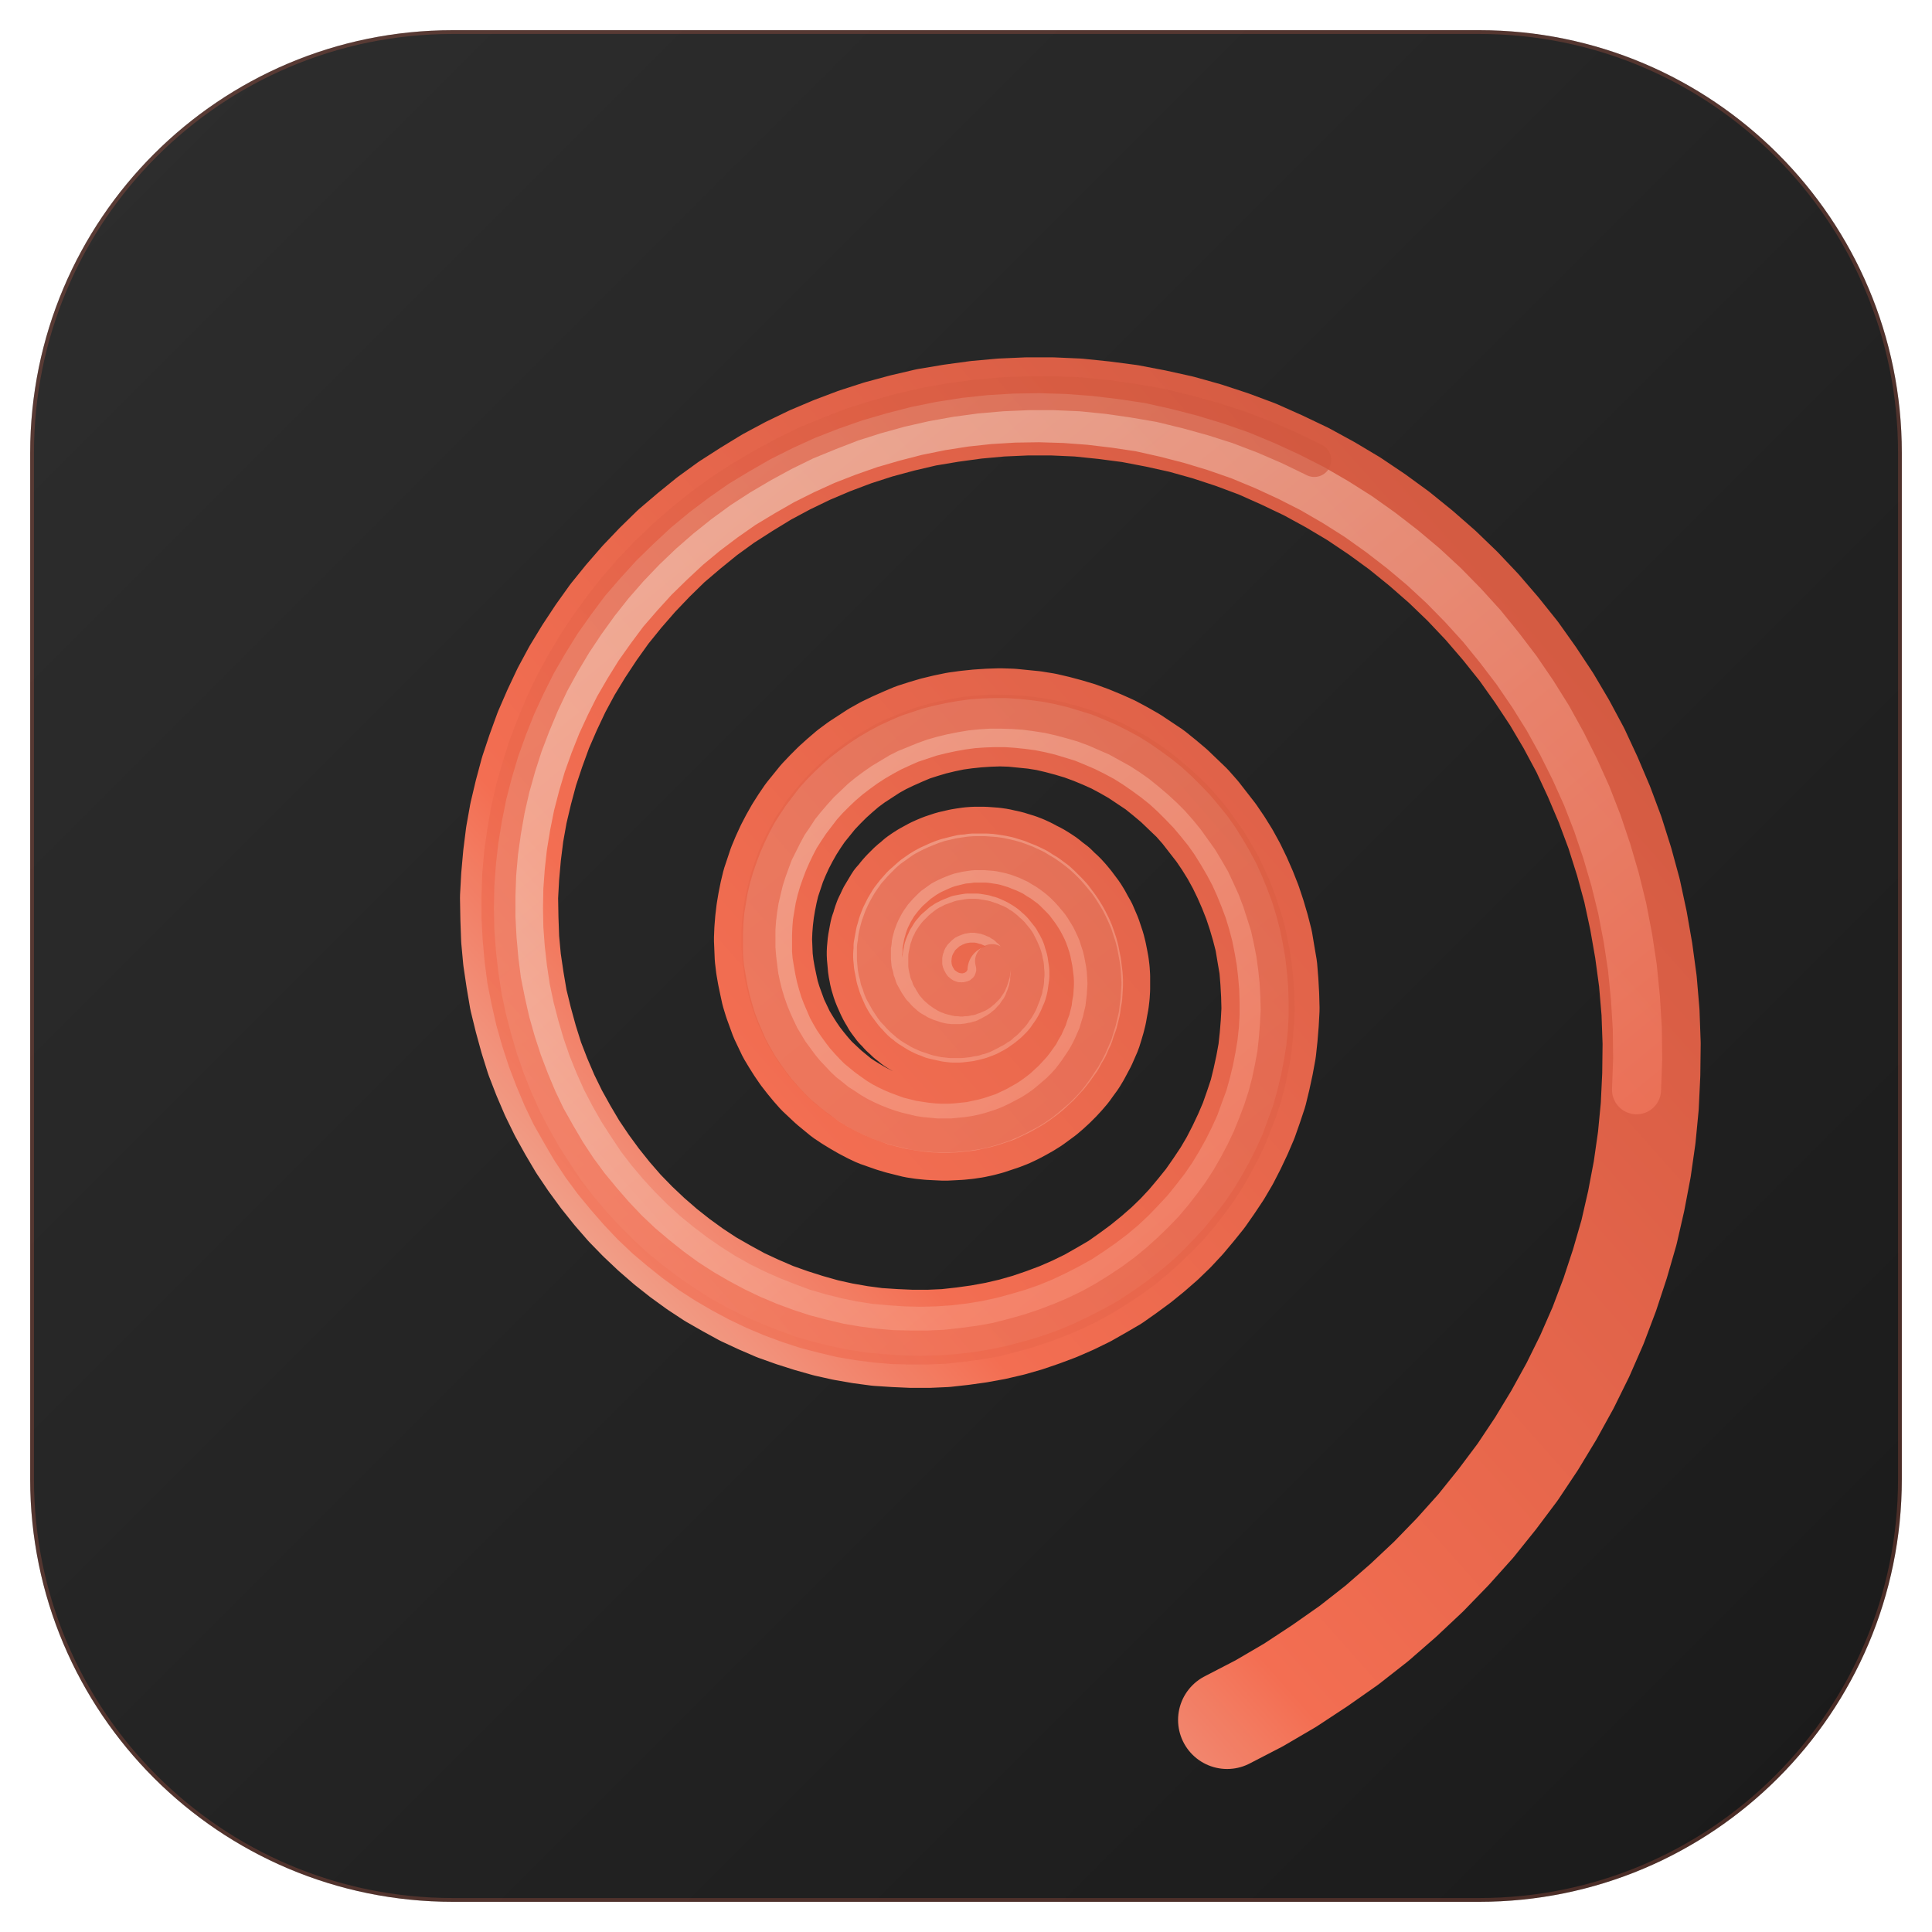
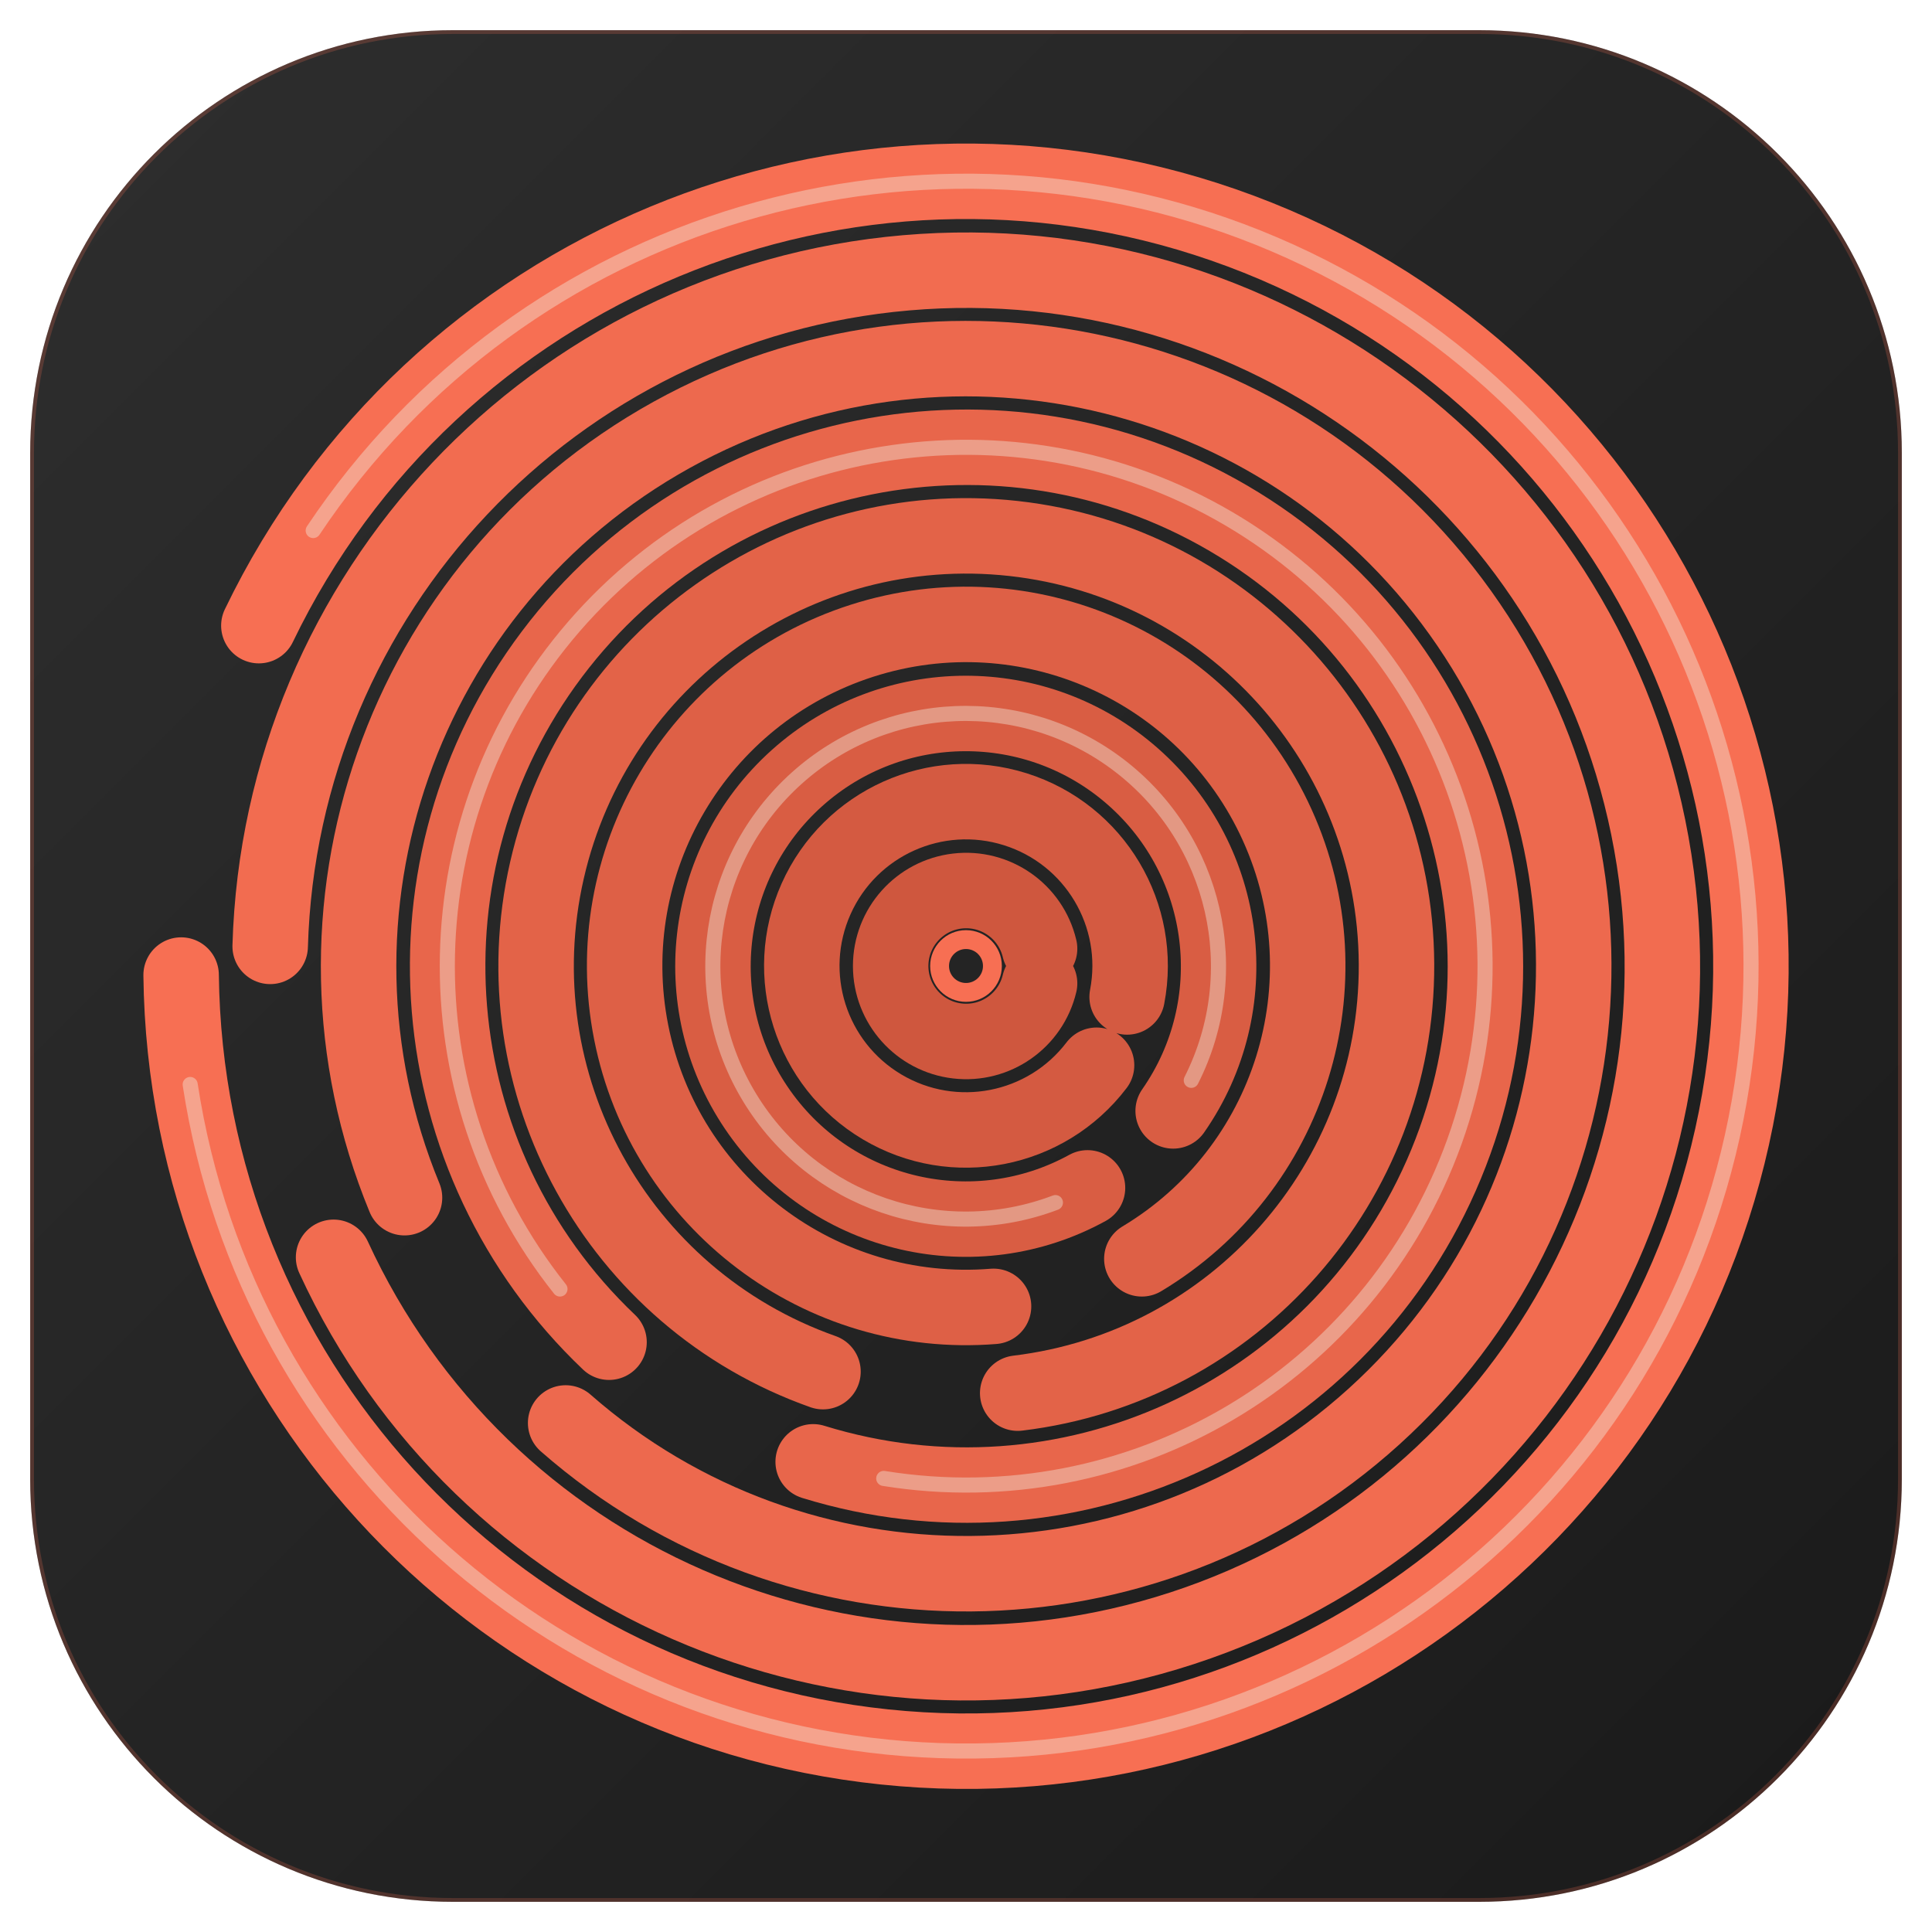
- <svg xmlns="http://www.w3.org/2000/svg" viewBox="0 0 512 512" width="512" height="512" role="img" aria-label="Zen Control logo: a full multi-coil coral spiral in the Zen Browser palette">
+ <svg xmlns="http://www.w3.org/2000/svg" viewBox="0 0 512 512" width="512" height="512" role="img" aria-label="Zen Control logo: separated coral rings forming a spiral in the Zen Browser palette">
  <defs>
    <linearGradient id="bg" x1="0" y1="0" x2="1" y2="1">
      <stop offset="0" stop-color="#2e2e2e" />
      <stop offset="1" stop-color="#1a1a1a" />
    </linearGradient>
-     <linearGradient id="coral" x1="0" y1="1" x2="1" y2="0">
-       <stop offset="0" stop-color="#f2f0e3" />
-       <stop offset="0.35" stop-color="#f76f53" />
-       <stop offset="1" stop-color="#cf573e" />
-     </linearGradient>
-     <linearGradient id="paper" x1="0" y1="0" x2="1" y2="1">
-       <stop offset="0" stop-color="#f2f0e3" />
-       <stop offset="1" stop-color="#f76f53" />
-     </linearGradient>
-     <linearGradient id="dark" x1="1" y1="0" x2="0" y2="1">
-       <stop offset="0" stop-color="#cf573e" />
-       <stop offset="1" stop-color="#f76f53" />
-     </linearGradient>
  </defs>
  <rect x="8" y="8" width="496" height="496" rx="112" fill="url(#bg)" />
  <rect x="8.5" y="8.5" width="495" height="495" rx="111.5" fill="none" stroke="#f76f53" stroke-opacity="0.22" />
-   <path d="M 263.0,256.0 L 263.0,256.3 L 263.1,256.6 L 263.1,257.0 L 263.0,257.3 L 263.0,257.6 L 263.0,257.9 L 262.9,258.3 L 262.9,258.6 L 262.8,258.9 L 262.7,259.2 L 262.6,259.5 L 262.4,259.9 L 262.3,260.2 L 262.1,260.5 L 262.0,260.8 L 261.8,261.1 L 261.6,261.4 L 261.4,261.6 L 261.1,261.9 L 260.9,262.2 L 260.6,262.4 L 260.4,262.7 L 260.1,262.9 L 259.8,263.1 L 259.5,263.3 L 259.2,263.5 L 258.9,263.7 L 258.5,263.8 L 258.2,264.0 L 257.8,264.1 L 257.5,264.3 L 257.1,264.4 L 256.7,264.4 L 256.3,264.5 L 256.0,264.6 L 255.6,264.6 L 255.2,264.6 L 254.8,264.6 L 254.4,264.6 L 254.0,264.6 L 253.6,264.6 L 253.2,264.5 L 252.8,264.4 L 252.4,264.3 L 252.0,264.2 L 251.6,264.0 L 251.2,263.9 L 250.9,263.7 L 250.5,263.5 L 250.1,263.3 L 249.8,263.1 L 249.4,262.8 L 249.1,262.5 L 248.7,262.3 L 248.4,262.0 L 248.1,261.6 L 247.8,261.3 L 247.5,261.0 L 247.3,260.6 L 247.0,260.2 L 246.8,259.9 L 246.6,259.5 L 246.4,259.0 L 246.2,258.6 L 246.0,258.2 L 245.9,257.8 L 245.7,257.3 L 245.6,256.8 L 245.6,256.4 L 245.5,255.9 L 245.4,255.4 L 245.4,255.0 L 245.4,254.5 L 245.4,254.0 L 245.5,253.5 L 245.5,253.0 L 245.6,252.5 L 245.7,252.0 L 245.9,251.5 L 246.0,251.1 L 246.2,250.6 L 246.4,250.1 L 246.6,249.7 L 246.8,249.2 L 247.1,248.8 L 247.4,248.3 L 247.7,247.9 L 248.0,247.5 L 248.4,247.1 L 248.7,246.7 L 249.1,246.3 L 249.5,246.0 L 249.9,245.6 L 250.4,245.3 L 250.8,245.0 L 251.3,244.7 L 251.8,244.4 L 252.3,244.2 L 252.8,244.0 L 253.4,243.8 L 253.9,243.6 L 254.5,243.4 L 255.0,243.3 L 255.6,243.2 L 256.2,243.1 L 256.7,243.1 L 257.3,243.0 L 257.9,243.0 L 258.5,243.0 L 259.1,243.1 L 259.7,243.2 L 260.3,243.3 L 260.9,243.4 L 261.5,243.6 L 262.1,243.8 L 262.7,244.0 L 263.3,244.2 L 263.8,244.5 L 264.4,244.8 L 264.9,245.1 L 265.5,245.5 L 266.0,245.9 L 266.5,246.3 L 267.0,246.7 L 267.5,247.1 L 267.9,247.6 L 268.3,248.1 L 268.8,248.6 L 269.2,249.2 L 269.5,249.7 L 269.9,250.3 L 270.2,250.9 L 270.5,251.5 L 270.8,252.2 L 271.0,252.8 L 271.2,253.5 L 271.4,254.2 L 271.6,254.9 L 271.7,255.6 L 271.8,256.3 L 271.9,257.0 L 271.9,257.7 L 271.9,258.4 L 271.9,259.2 L 271.8,259.9 L 271.7,260.6 L 271.6,261.4 L 271.4,262.1 L 271.2,262.8 L 271.0,263.5 L 270.7,264.3 L 270.4,265.0 L 270.0,265.6 L 269.7,266.3 L 269.3,267.0 L 268.8,267.7 L 268.4,268.3 L 267.9,268.9 L 267.4,269.5 L 266.8,270.1 L 266.2,270.6 L 265.6,271.2 L 265.0,271.7 L 264.3,272.2 L 263.6,272.6 L 262.9,273.0 L 262.1,273.4 L 261.4,273.8 L 260.6,274.1 L 259.8,274.4 L 259.0,274.7 L 258.2,274.9 L 257.3,275.1 L 256.5,275.3 L 255.6,275.4 L 254.7,275.4 L 253.8,275.5 L 252.9,275.5 L 252.0,275.4 L 251.1,275.3 L 250.2,275.2 L 249.3,275.0 L 248.5,274.8 L 247.6,274.6 L 246.7,274.3 L 245.8,274.0 L 244.9,273.6 L 244.1,273.2 L 243.3,272.7 L 242.4,272.2 L 241.6,271.7 L 240.9,271.1 L 240.1,270.5 L 239.4,269.8 L 238.7,269.2 L 238.0,268.4 L 237.3,267.7 L 236.7,266.9 L 236.1,266.1 L 235.6,265.2 L 235.1,264.4 L 234.6,263.4 L 234.2,262.5 L 233.8,261.6 L 233.4,260.6 L 233.1,259.6 L 232.8,258.6 L 232.6,257.5 L 232.4,256.5 L 232.3,255.4 L 232.2,254.3 L 232.1,253.2 L 232.1,252.1 L 232.2,251.0 L 232.3,249.9 L 232.5,248.8 L 232.7,247.7 L 232.9,246.7 L 233.3,245.6 L 233.6,244.5 L 234.0,243.4 L 234.5,242.4 L 235.0,241.3 L 235.6,240.3 L 236.2,239.3 L 236.8,238.3 L 237.6,237.4 L 238.3,236.5 L 239.1,235.6 L 240.0,234.7 L 240.8,233.9 L 241.8,233.1 L 242.7,232.3 L 243.7,231.6 L 244.8,230.9 L 245.9,230.3 L 247.0,229.7 L 248.1,229.2 L 249.3,228.7 L 250.5,228.3 L 251.7,227.9 L 253.0,227.6 L 254.3,227.3 L 255.5,227.1 L 256.9,226.9 L 258.2,226.8 L 259.5,226.8 L 260.8,226.8 L 262.2,226.9 L 263.5,227.0 L 264.9,227.2 L 266.2,227.5 L 267.6,227.8 L 268.9,228.2 L 270.2,228.6 L 271.5,229.1 L 272.8,229.7 L 274.1,230.4 L 275.3,231.0 L 276.6,231.8 L 277.8,232.6 L 278.9,233.5 L 280.1,234.4 L 281.1,235.4 L 282.2,236.4 L 283.2,237.5 L 284.2,238.7 L 285.1,239.9 L 286.0,241.1 L 286.8,242.4 L 287.5,243.7 L 288.3,245.1 L 288.9,246.5 L 289.5,247.9 L 290.0,249.4 L 290.5,250.9 L 290.9,252.5 L 291.2,254.0 L 291.5,255.6 L 291.7,257.2 L 291.8,258.8 L 291.8,260.5 L 291.8,262.1 L 291.7,263.7 L 291.5,265.4 L 291.2,267.0 L 290.9,268.7 L 290.5,270.3 L 290.0,272.0 L 289.5,273.6 L 288.8,275.2 L 288.1,276.8 L 287.3,278.3 L 286.5,279.8 L 285.6,281.3 L 284.5,282.8 L 283.5,284.2 L 282.3,285.6 L 281.1,286.9 L 279.8,288.2 L 278.5,289.4 L 277.1,290.6 L 275.6,291.7 L 274.1,292.8 L 272.5,293.8 L 270.9,294.7 L 269.2,295.6 L 267.5,296.4 L 265.7,297.1 L 263.9,297.7 L 262.1,298.3 L 260.2,298.8 L 258.3,299.2 L 256.3,299.5 L 254.3,299.7 L 252.4,299.8 L 250.4,299.9 L 248.3,299.8 L 246.3,299.7 L 244.3,299.5 L 242.3,299.2 L 240.3,298.7 L 238.3,298.2 L 236.3,297.6 L 234.3,296.9 L 232.3,296.2 L 230.4,295.3 L 228.5,294.3 L 226.6,293.2 L 224.8,292.1 L 223.0,290.9 L 221.3,289.5 L 219.6,288.1 L 218.0,286.6 L 216.4,285.1 L 214.9,283.4 L 213.5,281.7 L 212.1,279.9 L 210.8,278.0 L 209.6,276.1 L 208.4,274.1 L 207.4,272.0 L 206.4,269.9 L 205.6,267.7 L 204.8,265.5 L 204.1,263.2 L 203.6,260.9 L 203.1,258.5 L 202.7,256.2 L 202.4,253.7 L 202.3,251.3 L 202.2,248.9 L 202.3,246.4 L 202.5,243.9 L 202.8,241.4 L 203.2,239.0 L 203.7,236.5 L 204.3,234.0 L 205.1,231.6 L 205.9,229.2 L 206.9,226.8 L 208.0,224.4 L 209.2,222.1 L 210.5,219.8 L 211.9,217.6 L 213.4,215.4 L 215.1,213.3 L 216.8,211.2 L 218.7,209.2 L 220.6,207.3 L 222.6,205.5 L 224.7,203.7 L 227.0,202.0 L 229.3,200.5 L 231.6,199.0 L 234.1,197.6 L 236.6,196.4 L 239.3,195.2 L 241.9,194.1 L 244.7,193.2 L 247.4,192.4 L 250.3,191.7 L 253.2,191.1 L 256.1,190.7 L 259.0,190.4 L 262.0,190.2 L 265.0,190.1 L 268.1,190.2 L 271.1,190.5 L 274.1,190.8 L 277.2,191.3 L 280.2,192.0 L 283.2,192.8 L 286.2,193.7 L 289.2,194.8 L 292.1,196.0 L 295.0,197.3 L 297.8,198.8 L 300.6,200.4 L 303.3,202.2 L 306.0,204.0 L 308.6,206.1 L 311.1,208.2 L 313.5,210.5 L 315.9,212.8 L 318.1,215.3 L 320.2,218.0 L 322.3,220.7 L 324.2,223.5 L 326.0,226.4 L 327.7,229.5 L 329.2,232.6 L 330.6,235.8 L 331.9,239.1 L 333.0,242.4 L 334.0,245.8 L 334.9,249.3 L 335.5,252.9 L 336.1,256.4 L 336.4,260.1 L 336.6,263.7 L 336.7,267.4 L 336.5,271.1 L 336.2,274.8 L 335.8,278.5 L 335.1,282.3 L 334.3,286.0 L 333.4,289.7 L 332.2,293.3 L 330.9,297.0 L 329.4,300.5 L 327.7,304.1 L 325.9,307.6 L 323.9,311.0 L 321.7,314.3 L 319.4,317.6 L 316.9,320.7 L 314.3,323.8 L 311.5,326.8 L 308.6,329.6 L 305.5,332.3 L 302.3,334.9 L 298.9,337.4 L 295.5,339.8 L 291.9,341.9 L 288.2,344.0 L 284.3,345.9 L 280.4,347.6 L 276.4,349.1 L 272.3,350.5 L 268.1,351.7 L 263.8,352.7 L 259.4,353.5 L 255.1,354.1 L 250.6,354.6 L 246.1,354.8 L 241.6,354.8 L 237.1,354.6 L 232.5,354.3 L 228.0,353.7 L 223.4,352.9 L 218.9,351.9 L 214.3,350.6 L 209.9,349.2 L 205.4,347.6 L 201.0,345.7 L 196.7,343.7 L 192.5,341.4 L 188.3,339.0 L 184.2,336.3 L 180.2,333.4 L 176.4,330.4 L 172.6,327.1 L 169.0,323.7 L 165.5,320.1 L 162.2,316.3 L 159.0,312.3 L 156.0,308.2 L 153.1,303.9 L 150.5,299.5 L 148.0,295.0 L 145.7,290.3 L 143.6,285.4 L 141.7,280.5 L 140.1,275.4 L 138.7,270.3 L 137.4,265.0 L 136.5,259.7 L 135.7,254.3 L 135.2,248.9 L 135.0,243.4 L 134.9,237.8 L 135.2,232.3 L 135.7,226.7 L 136.4,221.1 L 137.4,215.5 L 138.7,210.0 L 140.2,204.4 L 142.0,199.0 L 144.0,193.5 L 146.3,188.2 L 148.8,182.9 L 151.6,177.7 L 154.7,172.6 L 158.0,167.6 L 161.5,162.7 L 165.3,158.0 L 169.3,153.4 L 173.5,149.0 L 177.9,144.7 L 182.6,140.7 L 187.4,136.8 L 192.5,133.1 L 197.8,129.7 L 203.2,126.4 L 208.8,123.4 L 214.6,120.6 L 220.5,118.1 L 226.6,115.8 L 232.8,113.8 L 239.1,112.1 L 245.5,110.6 L 252.1,109.5 L 258.7,108.6 L 265.3,108.0 L 272.1,107.7 L 278.9,107.7 L 285.7,108.0 L 292.5,108.7 L 299.4,109.6 L 306.2,110.9 L 313.0,112.4 L 319.8,114.3 L 326.5,116.5 L 333.2,119.0 L 339.7,121.9 L 346.2,125.0 L 352.6,128.5 L 358.8,132.2 L 364.9,136.3 L 370.8,140.6 L 376.6,145.3 L 382.2,150.2 L 387.6,155.4 L 392.8,160.9 L 397.7,166.6 L 402.5,172.6 L 406.9,178.8 L 411.2,185.3 L 415.1,191.9 L 418.8,198.8 L 422.1,205.9 L 425.2,213.2 L 428.0,220.7 L 430.4,228.3 L 432.5,236.0 L 434.2,243.9 L 435.6,251.9 L 436.7,260.0 L 437.4,268.2 L 437.7,276.5 L 437.6,284.8 L 437.2,293.2 L 436.4,301.5 L 435.2,309.9 L 433.6,318.3 L 431.7,326.6 L 429.3,334.9 L 426.6,343.1 L 423.5,351.3 L 420.0,359.3 L 416.1,367.2 L 411.8,375.0 L 407.2,382.6 L 402.2,390.1 L 396.8,397.3 L 391.1,404.4 L 385.0,411.2 L 378.6,417.8 L 371.9,424.1 L 364.9,430.2 L 357.5,436.0 L 349.8,441.4 L 341.9,446.6 L 333.7,451.4 L 325.2,455.8" fill="none" stroke="url(#coral)" stroke-width="26" stroke-linecap="round" stroke-linejoin="round" opacity="0.98" />
-   <path d="M 262.9,257.1 L 262.9,257.4 L 262.9,257.8 L 262.8,258.1 L 262.8,258.4 L 262.7,258.7 L 262.6,259.0 L 262.5,259.3 L 262.4,259.6 L 262.2,259.9 L 262.1,260.3 L 261.9,260.5 L 261.7,260.8 L 261.5,261.1 L 261.3,261.4 L 261.1,261.7 L 260.9,261.9 L 260.7,262.2 L 260.4,262.4 L 260.1,262.6 L 259.8,262.9 L 259.6,263.1 L 259.2,263.3 L 258.9,263.4 L 258.6,263.6 L 258.3,263.8 L 257.9,263.9 L 257.6,264.0 L 257.2,264.1 L 256.9,264.2 L 256.5,264.3 L 256.1,264.4 L 255.8,264.4 L 255.4,264.5 L 255.0,264.5 L 254.6,264.5 L 254.2,264.4 L 253.8,264.4 L 253.4,264.3 L 253.0,264.3 L 252.6,264.2 L 252.3,264.1 L 251.9,263.9 L 251.5,263.8 L 251.1,263.6 L 250.8,263.4 L 250.4,263.2 L 250.0,263.0 L 249.7,262.8 L 249.4,262.5 L 249.0,262.3 L 248.7,262.0 L 248.4,261.7 L 248.1,261.4 L 247.8,261.0 L 247.6,260.7 L 247.3,260.3 L 247.1,259.9 L 246.9,259.6 L 246.7,259.2 L 246.5,258.8 L 246.3,258.3 L 246.1,257.9 L 246.0,257.5 L 245.9,257.0 L 245.8,256.6 L 245.7,256.1 L 245.7,255.7 L 245.6,255.2 L 245.6,254.7 L 245.6,254.2 L 245.7,253.8 L 245.7,253.3 L 245.8,252.8 L 245.9,252.3 L 246.0,251.8 L 246.1,251.4 L 246.3,250.9 L 246.5,250.4 L 246.7,250.0 L 246.9,249.5 L 247.2,249.1 L 247.4,248.7 L 247.7,248.2 L 248.0,247.8 L 248.4,247.4 L 248.7,247.0 L 249.1,246.7 L 249.5,246.3 L 249.9,246.0 L 250.3,245.6 L 250.8,245.3 L 251.2,245.0 L 251.7,244.8 L 252.2,244.5 L 252.7,244.3 L 253.2,244.1 L 253.7,243.9 L 254.2,243.7 L 254.8,243.6 L 255.3,243.5 L 255.9,243.4 L 256.5,243.3 L 257.1,243.3 L 257.6,243.3 L 258.2,243.3 L 258.8,243.3 L 259.4,243.4 L 260.0,243.5 L 260.6,243.6 L 261.1,243.8 L 261.7,243.9 L 262.3,244.1 L 262.9,244.4 L 263.4,244.6 L 264.0,244.9 L 264.5,245.2 L 265.0,245.5 L 265.6,245.9 L 266.1,246.3 L 266.5,246.7 L 267.0,247.1 L 267.5,247.6 L 267.9,248.1 L 268.3,248.6 L 268.7,249.1 L 269.1,249.6 L 269.4,250.2 L 269.8,250.8 L 270.1,251.4 L 270.4,252.0 L 270.6,252.6 L 270.8,253.3 L 271.0,253.9 L 271.2,254.6 L 271.3,255.3 L 271.4,256.0 L 271.5,256.6 L 271.6,257.4 L 271.6,258.1 L 271.6,258.8 L 271.5,259.5 L 271.4,260.2 L 271.3,260.9 L 271.2,261.6 L 271.0,262.4 L 270.8,263.1 L 270.5,263.8 L 270.2,264.5 L 269.9,265.2 L 269.6,265.8 L 269.2,266.5 L 268.8,267.1 L 268.3,267.8 L 267.9,268.4 L 267.4,269.0 L 266.8,269.6 L 266.3,270.1 L 265.7,270.6 L 265.1,271.1 L 264.4,271.6 L 263.7,272.1 L 263.1,272.5 L 262.3,272.9 L 261.6,273.3 L 260.9,273.6 L 260.1,273.9 L 259.3,274.2 L 258.5,274.4 L 257.7,274.6 L 256.8,274.8 L 256.0,274.9 L 255.1,275.0 L 254.3,275.1 L 253.4,275.1 L 252.5,275.1 L 251.6,275.0 L 250.8,274.9 L 249.9,274.7 L 249.0,274.5 L 248.1,274.3 L 247.3,274.1 L 246.4,273.7 L 245.5,273.4 L 244.7,273.0 L 243.9,272.6 L 243.1,272.1 L 242.3,271.6 L 241.5,271.1 L 240.8,270.5 L 240.0,269.9 L 239.3,269.2 L 238.7,268.5 L 238.0,267.8 L 237.4,267.0 L 236.8,266.2 L 236.2,265.4 L 235.7,264.6 L 235.2,263.7 L 234.8,262.8 L 234.4,261.9 L 234.0,260.9 L 233.7,259.9 L 233.4,259.0 L 233.2,257.9 L 233.0,256.9 L 232.8,255.9 L 232.7,254.8 L 232.6,253.8 L 232.6,252.7 L 232.7,251.6 L 232.7,250.6 L 232.9,249.5 L 233.1,248.4 L 233.3,247.3 L 233.6,246.3 L 233.9,245.2 L 234.3,244.1 L 234.7,243.1 L 235.2,242.1 L 235.7,241.1 L 236.3,240.1 L 236.9,239.1 L 237.6,238.2 L 238.3,237.3 L 239.1,236.4 L 239.9,235.5 L 240.8,234.7 L 241.7,233.9 L 242.6,233.1 L 243.6,232.4 L 244.6,231.7 L 245.6,231.1 L 246.7,230.5 L 247.8,230.0 L 248.9,229.5 L 250.1,229.0 L 251.3,228.6 L 252.5,228.3 L 253.7,228.0 L 255.0,227.7 L 256.3,227.6 L 257.6,227.4 L 258.9,227.4 L 260.2,227.4 L 261.5,227.4 L 262.8,227.5 L 264.1,227.7 L 265.4,227.9 L 266.8,228.2 L 268.1,228.6 L 269.4,229.0 L 270.6,229.5 L 271.9,230.0 L 273.2,230.6 L 274.4,231.2 L 275.6,232.0 L 276.8,232.7 L 278.0,233.6 L 279.1,234.4 L 280.2,235.4 L 281.2,236.4 L 282.2,237.4 L 283.2,238.5 L 284.1,239.7 L 285.0,240.9 L 285.8,242.1 L 286.6,243.4 L 287.3,244.7 L 288.0,246.1 L 288.6,247.5 L 289.1,248.9 L 289.6,250.4 L 290.0,251.9 L 290.3,253.4 L 290.6,254.9 L 290.8,256.5 L 291.0,258.1 L 291.1,259.6 L 291.1,261.3 L 291.0,262.9 L 290.9,264.5 L 290.6,266.1 L 290.4,267.7 L 290.0,269.3 L 289.6,270.9 L 289.0,272.5 L 288.5,274.1 L 287.8,275.6 L 287.1,277.2 L 286.2,278.7 L 285.4,280.2 L 284.4,281.6 L 283.4,283.0 L 282.3,284.4 L 281.1,285.7 L 279.9,287.0 L 278.6,288.2 L 277.3,289.4 L 275.9,290.5 L 274.4,291.6 L 272.9,292.6 L 271.3,293.5 L 269.7,294.4 L 268.0,295.2 L 266.3,296.0 L 264.5,296.6 L 262.7,297.2 L 260.9,297.7 L 259.0,298.1 L 257.2,298.5 L 255.2,298.7 L 253.3,298.9 L 251.3,299.0 L 249.4,299.0 L 247.4,298.9 L 245.4,298.7 L 243.4,298.4 L 241.5,298.1 L 239.5,297.6 L 237.5,297.1 L 235.6,296.4 L 233.7,295.7 L 231.8,294.9 L 229.9,294.0 L 228.0,293.0 L 226.2,291.9 L 224.5,290.7 L 222.7,289.4 L 221.1,288.1 L 219.4,286.7 L 217.9,285.2 L 216.4,283.6 L 214.9,281.9 L 213.6,280.2 L 212.3,278.4 L 211.0,276.5 L 209.9,274.6 L 208.8,272.6 L 207.9,270.5 L 207.0,268.4 L 206.2,266.3 L 205.5,264.0 L 204.9,261.8 L 204.4,259.5 L 204.0,257.2 L 203.6,254.8 L 203.4,252.5 L 203.4,250.1 L 203.4,247.7 L 203.5,245.2 L 203.7,242.8 L 204.1,240.4 L 204.5,238.0 L 205.1,235.5 L 205.8,233.1 L 206.6,230.8 L 207.5,228.4 L 208.5,226.1 L 209.6,223.8 L 210.8,221.5 L 212.2,219.3 L 213.6,217.2 L 215.2,215.1 L 216.8,213.0 L 218.6,211.0 L 220.5,209.1 L 222.4,207.3 L 224.5,205.5 L 226.6,203.9 L 228.8,202.3 L 231.1,200.8 L 233.5,199.4 L 235.9,198.1 L 238.5,196.9 L 241.0,195.8 L 243.7,194.9 L 246.4,194.0 L 249.2,193.3 L 252.0,192.7 L 254.8,192.2 L 257.7,191.8 L 260.6,191.6 L 263.5,191.5 L 266.5,191.5 L 269.5,191.7 L 272.4,192.0 L 275.4,192.4 L 278.4,193.0 L 281.3,193.7 L 284.3,194.6 L 287.2,195.5 L 290.1,196.7 L 292.9,197.9 L 295.7,199.3 L 298.5,200.8 L 301.2,202.5 L 303.8,204.3 L 306.4,206.2 L 308.9,208.2 L 311.3,210.4 L 313.6,212.7 L 315.9,215.1 L 318.0,217.6 L 320.1,220.2 L 322.0,222.9 L 323.8,225.8 L 325.5,228.7 L 327.1,231.7 L 328.5,234.8 L 329.8,238.0 L 331.0,241.2 L 332.0,244.5 L 332.9,247.9 L 333.6,251.4 L 334.2,254.9 L 334.6,258.4 L 334.9,262.0 L 335.0,265.6 L 335.0,269.2 L 334.8,272.8 L 334.4,276.5 L 333.8,280.1 L 333.1,283.7 L 332.2,287.4 L 331.2,291.0 L 329.9,294.5 L 328.6,298.1 L 327.0,301.6 L 325.3,305.0 L 323.4,308.4 L 321.4,311.7 L 319.2,314.9 L 316.8,318.0 L 314.3,321.1 L 311.6,324.0 L 308.8,326.9 L 305.9,329.6 L 302.8,332.2 L 299.5,334.7 L 296.2,337.0 L 292.7,339.3 L 289.1,341.3 L 285.4,343.2 L 281.6,345.0 L 277.7,346.6 L 273.7,348.0 L 269.6,349.2 L 265.5,350.3 L 261.3,351.2 L 257.0,351.9 L 252.7,352.4 L 248.3,352.7 L 243.9,352.8 L 239.4,352.7 L 235.0,352.4 L 230.5,352.0 L 226.0,351.3 L 221.6,350.4 L 217.2,349.3 L 212.7,348.0 L 208.4,346.4 L 204.1,344.7 L 199.8,342.8 L 195.6,340.7 L 191.5,338.4 L 187.4,335.8 L 183.5,333.1 L 179.7,330.2 L 175.9,327.1 L 172.3,323.8 L 168.9,320.4 L 165.5,316.7 L 162.3,312.9 L 159.3,309.0 L 156.5,304.8 L 153.8,300.6 L 151.3,296.2 L 148.9,291.6 L 146.8,286.9 L 144.9,282.2 L 143.2,277.3 L 141.7,272.2 L 140.4,267.2 L 139.3,262.0 L 138.5,256.7 L 137.9,251.4 L 137.5,246.0 L 137.4,240.6 L 137.5,235.2 L 137.9,229.7 L 138.5,224.3 L 139.4,218.8 L 140.5,213.3 L 141.9,207.9 L 143.5,202.5 L 145.4,197.2 L 147.5,191.9 L 149.9,186.7 L 152.5,181.5 L 155.4,176.5 L 158.5,171.5 L 161.9,166.7 L 165.4,162.0 L 169.3,157.5 L 173.3,153.1 L 177.6,148.9 L 182.0,144.8 L 186.7,140.9 L 191.6,137.2 L 196.6,133.7 L 201.9,130.5 L 207.3,127.4 L 212.9,124.6 L 218.6,122.0 L 224.5,119.7 L 230.5,117.6 L 236.7,115.8 L 242.9,114.2 L 249.3,112.9 L 255.7,111.9 L 262.2,111.2 L 268.8,110.8 L 275.4,110.7 L 282.1,110.9 L 288.8,111.4 L 295.5,112.2 L 302.2,113.2 L 308.9,114.7 L 315.5,116.4 L 322.1,118.4 L 328.7,120.7 L 335.2,123.4 L 341.5,126.3 L 347.8,129.5 L 354.0,133.1 L 360.0,136.9 L 365.9,141.1 L 371.6,145.5 L 377.2,150.2 L 382.6,155.2 L 387.7,160.4 L 392.7,165.9 L 397.4,171.7 L 401.9,177.6 L 406.2,183.9 L 410.2,190.3 L 413.9,197.0 L 417.3,203.8 L 420.5,210.9 L 423.3,218.1 L 425.8,225.5 L 428.0,233.0 L 429.9,240.7 L 431.4,248.5 L 432.6,256.4 L 433.4,264.4 L 433.9,272.5 L 434.0,280.6 L 433.7,288.8" fill="none" stroke="url(#paper)" stroke-width="13" stroke-linecap="round" stroke-linejoin="round" opacity="0.55" />
-   <path d="M 262.9,254.7 L 263.0,255.1 L 263.1,255.4 L 263.1,255.7 L 263.2,256.0 L 263.2,256.3 L 263.2,256.7 L 263.2,257.0 L 263.2,257.3 L 263.2,257.6 L 263.2,258.0 L 263.1,258.3 L 263.0,258.6 L 262.9,259.0 L 262.8,259.3 L 262.7,259.6 L 262.6,259.9 L 262.4,260.3 L 262.3,260.6 L 262.1,260.9 L 261.9,261.2 L 261.7,261.5 L 261.5,261.8 L 261.3,262.0 L 261.0,262.3 L 260.7,262.6 L 260.5,262.8 L 260.2,263.0 L 259.9,263.3 L 259.6,263.5 L 259.3,263.7 L 258.9,263.9 L 258.6,264.0 L 258.2,264.2 L 257.9,264.3 L 257.5,264.4 L 257.1,264.6 L 256.7,264.6 L 256.4,264.7 L 256.0,264.8 L 255.6,264.8 L 255.2,264.8 L 254.8,264.9 L 254.4,264.8 L 253.9,264.8 L 253.5,264.8 L 253.1,264.7 L 252.7,264.6 L 252.3,264.5 L 251.9,264.4 L 251.5,264.2 L 251.1,264.1 L 250.7,263.9 L 250.4,263.7 L 250.0,263.5 L 249.6,263.2 L 249.3,263.0 L 248.9,262.7 L 248.6,262.4 L 248.2,262.1 L 247.9,261.8 L 247.6,261.4 L 247.3,261.1 L 247.1,260.7 L 246.8,260.3 L 246.6,259.9 L 246.4,259.5 L 246.1,259.1 L 246.0,258.7 L 245.8,258.2 L 245.6,257.8 L 245.5,257.3 L 245.4,256.9 L 245.3,256.4 L 245.2,255.9 L 245.2,255.4 L 245.2,254.9 L 245.2,254.4 L 245.2,253.9 L 245.2,253.4 L 245.3,252.9 L 245.4,252.4 L 245.5,251.9 L 245.6,251.4 L 245.8,251.0 L 245.9,250.5 L 246.1,250.0 L 246.4,249.5 L 246.6,249.0 L 246.9,248.6 L 247.2,248.1 L 247.5,247.7 L 247.8,247.3 L 248.2,246.9 L 248.6,246.5 L 249.0,246.1 L 249.4,245.7 L 249.8,245.4 L 250.3,245.0 L 250.7,244.7 L 251.2,244.4 L 251.7,244.2 L 252.2,243.9 L 252.8,243.7 L 253.3,243.5 L 253.9,243.3 L 254.4,243.1 L 255.0,243.0 L 255.6,242.9 L 256.2,242.8 L 256.8,242.7 L 257.4,242.7 L 258.0,242.7 L 258.6,242.7 L 259.2,242.8 L 259.8,242.9 L 260.4,243.0 L 261.0,243.1 L 261.6,243.3 L 262.2,243.5 L 262.8,243.7 L 263.4,244.0 L 264.0,244.2 L 264.6,244.5 L 265.1,244.9 L 265.7,245.2 L 266.2,245.6 L 266.7,246.0 L 267.2,246.5 L 267.7,246.9 L 268.2,247.4 L 268.6,247.9 L 269.1,248.5 L 269.5,249.0 L 269.9,249.6 L 270.2,250.2 L 270.5,250.8 L 270.8,251.4 L 271.1,252.1 L 271.4,252.8 L 271.6,253.4 L 271.8,254.1 L 271.9,254.8 L 272.1,255.5 L 272.2,256.3 L 272.2,257.0 L 272.3,257.7 L 272.3,258.5 L 272.2,259.2 L 272.2,260.0 L 272.1,260.7 L 271.9,261.5 L 271.8,262.2 L 271.5,263.0 L 271.3,263.7 L 271.0,264.4 L 270.7,265.2 L 270.4,265.9 L 270.0,266.6 L 269.6,267.3 L 269.1,267.9 L 268.7,268.6 L 268.2,269.2 L 267.6,269.8 L 267.1,270.4 L 266.5,271.0 L 265.8,271.5 L 265.2,272.1 L 264.5,272.5 L 263.8,273.0 L 263.0,273.4 L 262.3,273.8 L 261.5,274.2 L 260.7,274.6 L 259.9,274.9 L 259.1,275.1 L 258.2,275.4 L 257.4,275.5 L 256.5,275.7 L 255.6,275.8 L 254.7,275.9 L 253.8,275.9 L 252.9,275.9 L 251.9,275.9 L 251.0,275.8 L 250.1,275.7 L 249.2,275.5 L 248.3,275.3 L 247.4,275.0 L 246.5,274.7 L 245.6,274.4 L 244.7,274.0 L 243.8,273.6 L 243.0,273.1 L 242.1,272.6 L 241.3,272.1 L 240.5,271.5 L 239.7,270.8 L 239.0,270.2 L 238.3,269.5 L 237.6,268.7 L 236.9,268.0 L 236.3,267.2 L 235.7,266.3 L 235.1,265.4 L 234.6,264.5 L 234.1,263.6 L 233.6,262.7 L 233.2,261.7 L 232.9,260.7 L 232.5,259.7 L 232.3,258.6 L 232.0,257.6 L 231.8,256.5 L 231.7,255.4 L 231.6,254.3 L 231.6,253.2 L 231.6,252.1 L 231.6,250.9 L 231.8,249.8 L 231.9,248.7 L 232.1,247.6 L 232.4,246.4 L 232.7,245.3 L 233.1,244.2 L 233.5,243.1 L 234.0,242.0 L 234.5,241.0 L 235.1,239.9 L 235.7,238.9 L 236.4,237.9 L 237.1,236.9 L 237.9,236.0 L 238.7,235.1 L 239.6,234.2 L 240.5,233.3 L 241.4,232.5 L 242.4,231.8 L 243.5,231.0 L 244.5,230.3 L 245.6,229.7 L 246.8,229.1 L 247.9,228.6 L 249.1,228.1 L 250.4,227.6 L 251.6,227.2 L 252.9,226.9 L 254.2,226.6 L 255.5,226.4 L 256.9,226.2 L 258.2,226.1 L 259.6,226.1 L 261.0,226.1 L 262.3,226.2 L 263.7,226.3 L 265.1,226.5 L 266.5,226.8 L 267.8,227.1 L 269.2,227.5 L 270.6,228.0 L 271.9,228.5 L 273.2,229.1 L 274.5,229.7 L 275.8,230.5 L 277.0,231.2 L 278.3,232.1 L 279.5,233.0 L 280.6,233.9 L 281.7,234.9 L 282.8,236.0 L 283.8,237.1 L 284.8,238.3 L 285.8,239.5 L 286.7,240.8 L 287.5,242.1 L 288.3,243.4 L 289.0,244.8 L 289.7,246.3 L 290.3,247.7 L 290.8,249.3 L 291.3,250.8 L 291.7,252.4 L 292.0,254.0 L 292.3,255.6 L 292.5,257.2 L 292.6,258.9 L 292.7,260.6 L 292.6,262.2 L 292.5,263.9 L 292.3,265.6 L 292.1,267.3 L 291.7,269.0 L 291.3,270.7 L 290.8,272.3 L 290.3,274.0 L 289.6,275.6 L 288.9,277.2 L 288.1,278.8 L 287.2,280.4 L 286.2,281.9 L 285.2,283.4 L 284.1,284.9 L 283.0,286.3 L 281.7,287.7 L 280.4,289.0 L 279.0,290.2 L 277.6,291.4 L 276.1,292.6 L 274.5,293.7 L 272.9,294.7 L 271.2,295.6 L 269.5,296.5 L 267.8,297.3 L 265.9,298.1 L 264.1,298.7 L 262.2,299.3 L 260.3,299.8 L 258.3,300.2 L 256.3,300.5 L 254.3,300.7 L 252.3,300.9 L 250.2,300.9 L 248.2,300.9 L 246.1,300.7 L 244.0,300.5 L 242.0,300.2 L 239.9,299.7 L 237.8,299.2 L 235.8,298.6 L 233.8,297.9 L 231.8,297.1 L 229.8,296.2 L 227.8,295.2 L 225.9,294.1 L 224.1,292.9 L 222.2,291.7 L 220.5,290.3 L 218.7,288.9 L 217.1,287.4 L 215.5,285.7 L 213.9,284.0 L 212.5,282.3 L 211.1,280.4 L 209.7,278.5 L 208.5,276.5 L 207.3,274.5 L 206.3,272.4 L 205.3,270.2 L 204.4,268.0 L 203.6,265.7 L 202.9,263.4 L 202.3,261.0 L 201.8,258.6 L 201.5,256.2 L 201.2,253.7 L 201.0,251.2 L 201.0,248.7 L 201.0,246.2 L 201.2,243.6 L 201.5,241.1 L 201.9,238.6 L 202.5,236.0 L 203.1,233.5 L 203.9,231.0 L 204.8,228.5 L 205.7,226.1 L 206.9,223.7 L 208.1,221.3 L 209.4,218.9 L 210.9,216.7 L 212.4,214.4 L 214.1,212.3 L 215.9,210.2 L 217.8,208.1 L 219.8,206.2 L 221.8,204.3 L 224.0,202.5 L 226.3,200.8 L 228.6,199.2 L 231.1,197.7 L 233.6,196.2 L 236.2,194.9 L 238.9,193.8 L 241.6,192.7 L 244.4,191.7 L 247.2,190.9 L 250.1,190.2 L 253.1,189.6 L 256.1,189.1 L 259.1,188.8 L 262.2,188.6 L 265.2,188.6 L 268.3,188.7 L 271.4,188.9 L 274.5,189.3 L 277.7,189.8 L 280.8,190.5 L 283.8,191.3 L 286.9,192.2 L 289.9,193.3 L 292.9,194.6 L 295.9,195.9 L 298.8,197.5 L 301.7,199.1 L 304.5,200.9 L 307.2,202.8 L 309.8,204.9 L 312.4,207.1 L 314.9,209.4 L 317.3,211.8 L 319.6,214.4 L 321.8,217.1 L 323.8,219.9 L 325.8,222.7 L 327.6,225.7 L 329.4,228.8 L 330.9,232.0 L 332.4,235.3 L 333.7,238.7 L 334.8,242.1 L 335.9,245.6 L 336.7,249.2 L 337.4,252.8 L 337.9,256.4 L 338.3,260.2 L 338.5,263.9 L 338.6,267.7 L 338.4,271.5 L 338.1,275.3 L 337.7,279.1 L 337.0,282.9 L 336.2,286.7 L 335.2,290.5 L 334.0,294.2 L 332.6,297.9 L 331.1,301.6 L 329.4,305.2 L 327.5,308.8 L 325.5,312.3 L 323.3,315.7 L 320.9,319.0 L 318.4,322.2 L 315.7,325.4 L 312.8,328.4 L 309.8,331.3 L 306.7,334.1 L 303.4,336.8 L 300.0,339.3 L 296.4,341.7 L 292.7,344.0 L 288.9,346.1 L 285.0,348.0 L 281.0,349.7 L 276.8,351.3 L 272.6,352.7 L 268.3,353.9 L 264.0,355.0 L 259.5,355.8 L 255.0,356.4 L 250.5,356.9 L 245.9,357.1 L 241.3,357.1 L 236.6,357.0 L 232.0,356.6 L 227.3,356.0 L 222.6,355.2 L 218.0,354.1 L 213.4,352.9 L 208.8,351.4 L 204.2,349.7 L 199.7,347.8 L 195.3,345.7 L 191.0,343.4 L 186.7,340.9 L 182.5,338.2 L 178.4,335.2 L 174.5,332.1 L 170.6,328.8 L 166.9,325.3 L 163.4,321.6 L 160.0,317.7 L 156.7,313.7 L 153.6,309.5 L 150.7,305.1 L 148.0,300.5 L 145.4,295.9 L 143.1,291.1 L 141.0,286.1 L 139.1,281.1 L 137.4,275.9 L 135.9,270.6 L 134.7,265.3 L 133.6,259.8 L 132.9,254.3 L 132.4,248.7 L 132.1,243.1 L 132.1,237.4 L 132.3,231.7 L 132.8,226.0 L 133.6,220.3 L 134.6,214.6 L 135.9,208.9 L 137.5,203.2 L 139.3,197.6 L 141.4,192.1 L 143.7,186.6 L 146.3,181.1 L 149.2,175.8 L 152.3,170.6 L 155.7,165.5 L 159.3,160.5 L 163.1,155.7 L 167.2,151.0 L 171.5,146.5 L 176.1,142.1 L 180.8,138.0 L 185.8,134.0 L 191.0,130.2 L 196.4,126.7 L 202.0,123.4 L 207.7,120.3 L 213.6,117.4 L 219.7,114.9 L 225.9,112.5 L 232.2,110.5 L 238.7,108.7 L 245.3,107.2 L 252.0,106.0 L 258.7,105.1 L 265.6,104.5 L 272.5,104.2 L 279.4,104.2 L 286.4,104.5 L 293.4,105.2 L 300.4,106.2 L 307.4,107.4 L 314.4,109.1 L 321.3,111.0 L 328.2,113.2 L 335.0,115.8 L 341.7,118.7 L 348.3,121.9" fill="none" stroke="url(#dark)" stroke-width="9" stroke-linecap="round" stroke-linejoin="round" opacity="0.65" />
+   <path d="M 275.5,260.6 A 20.0,20.0 0 1 1 275.5,251.4" fill="none" stroke="#cf573e" stroke-width="20" stroke-linecap="round" opacity="1.0" />
+   <path d="M 290.6,282.3 A 43.5,43.5 0 1 1 298.7,264.2" fill="none" stroke="#d45a41" stroke-width="20" stroke-linecap="round" opacity="1.0" />
+   <path d="M 288.2,314.8 A 67.0,67.0 0 1 1 310.9,294.4" fill="none" stroke="#d95d43" stroke-width="20" stroke-linecap="round" opacity="1.0" />
+   <path d="M 263.3,346.2 A 90.5,90.5 0 1 1 302.6,333.6" fill="none" stroke="#de6046" stroke-width="20" stroke-linecap="round" opacity="1.0" />
+   <path d="M 218.1,363.5 A 114.0,114.0 0 1 1 269.7,369.2" fill="none" stroke="#e36348" stroke-width="20" stroke-linecap="round" opacity="1.0" />
+   <path d="M 161.4,355.7 A 137.5,137.5 0 1 1 215.5,387.4" fill="none" stroke="#e8664b" stroke-width="20" stroke-linecap="round" opacity="1.0" />
+   <path d="M 107.2,317.4 A 161.0,161.0 0 1 1 149.9,377.1" fill="none" stroke="#ed694e" stroke-width="20" stroke-linecap="round" opacity="1.0" />
+   <path d="M 71.6,250.8 A 184.5,184.5 0 1 1 88.4,333.2" fill="none" stroke="#f26c50" stroke-width="20" stroke-linecap="round" opacity="1.0" />
+   <path d="M 68.6,165.8 A 208.0,208.0 0 1 1 48.0,258.4" fill="none" stroke="#f76f53" stroke-width="20" stroke-linecap="round" opacity="1.0" />
+   <path d="M 279.7,318.7 A 67.0,67.0 0 1 1 315.7,286.3" fill="none" stroke="#f2f0e3" stroke-width="4" stroke-linecap="round" opacity="0.4" />
+   <path d="M 148.4,341.6 A 137.5,137.5 0 1 1 234.2,391.8" fill="none" stroke="#f2f0e3" stroke-width="4" stroke-linecap="round" opacity="0.4" />
+   <path d="M 83.0,140.6 A 208.0,208.0 0 1 1 50.4,287.4" fill="none" stroke="#f2f0e3" stroke-width="4" stroke-linecap="round" opacity="0.4" />
+   <circle cx="256" cy="256" r="7" fill="none" stroke="#f76f53" stroke-width="5" />
</svg>
